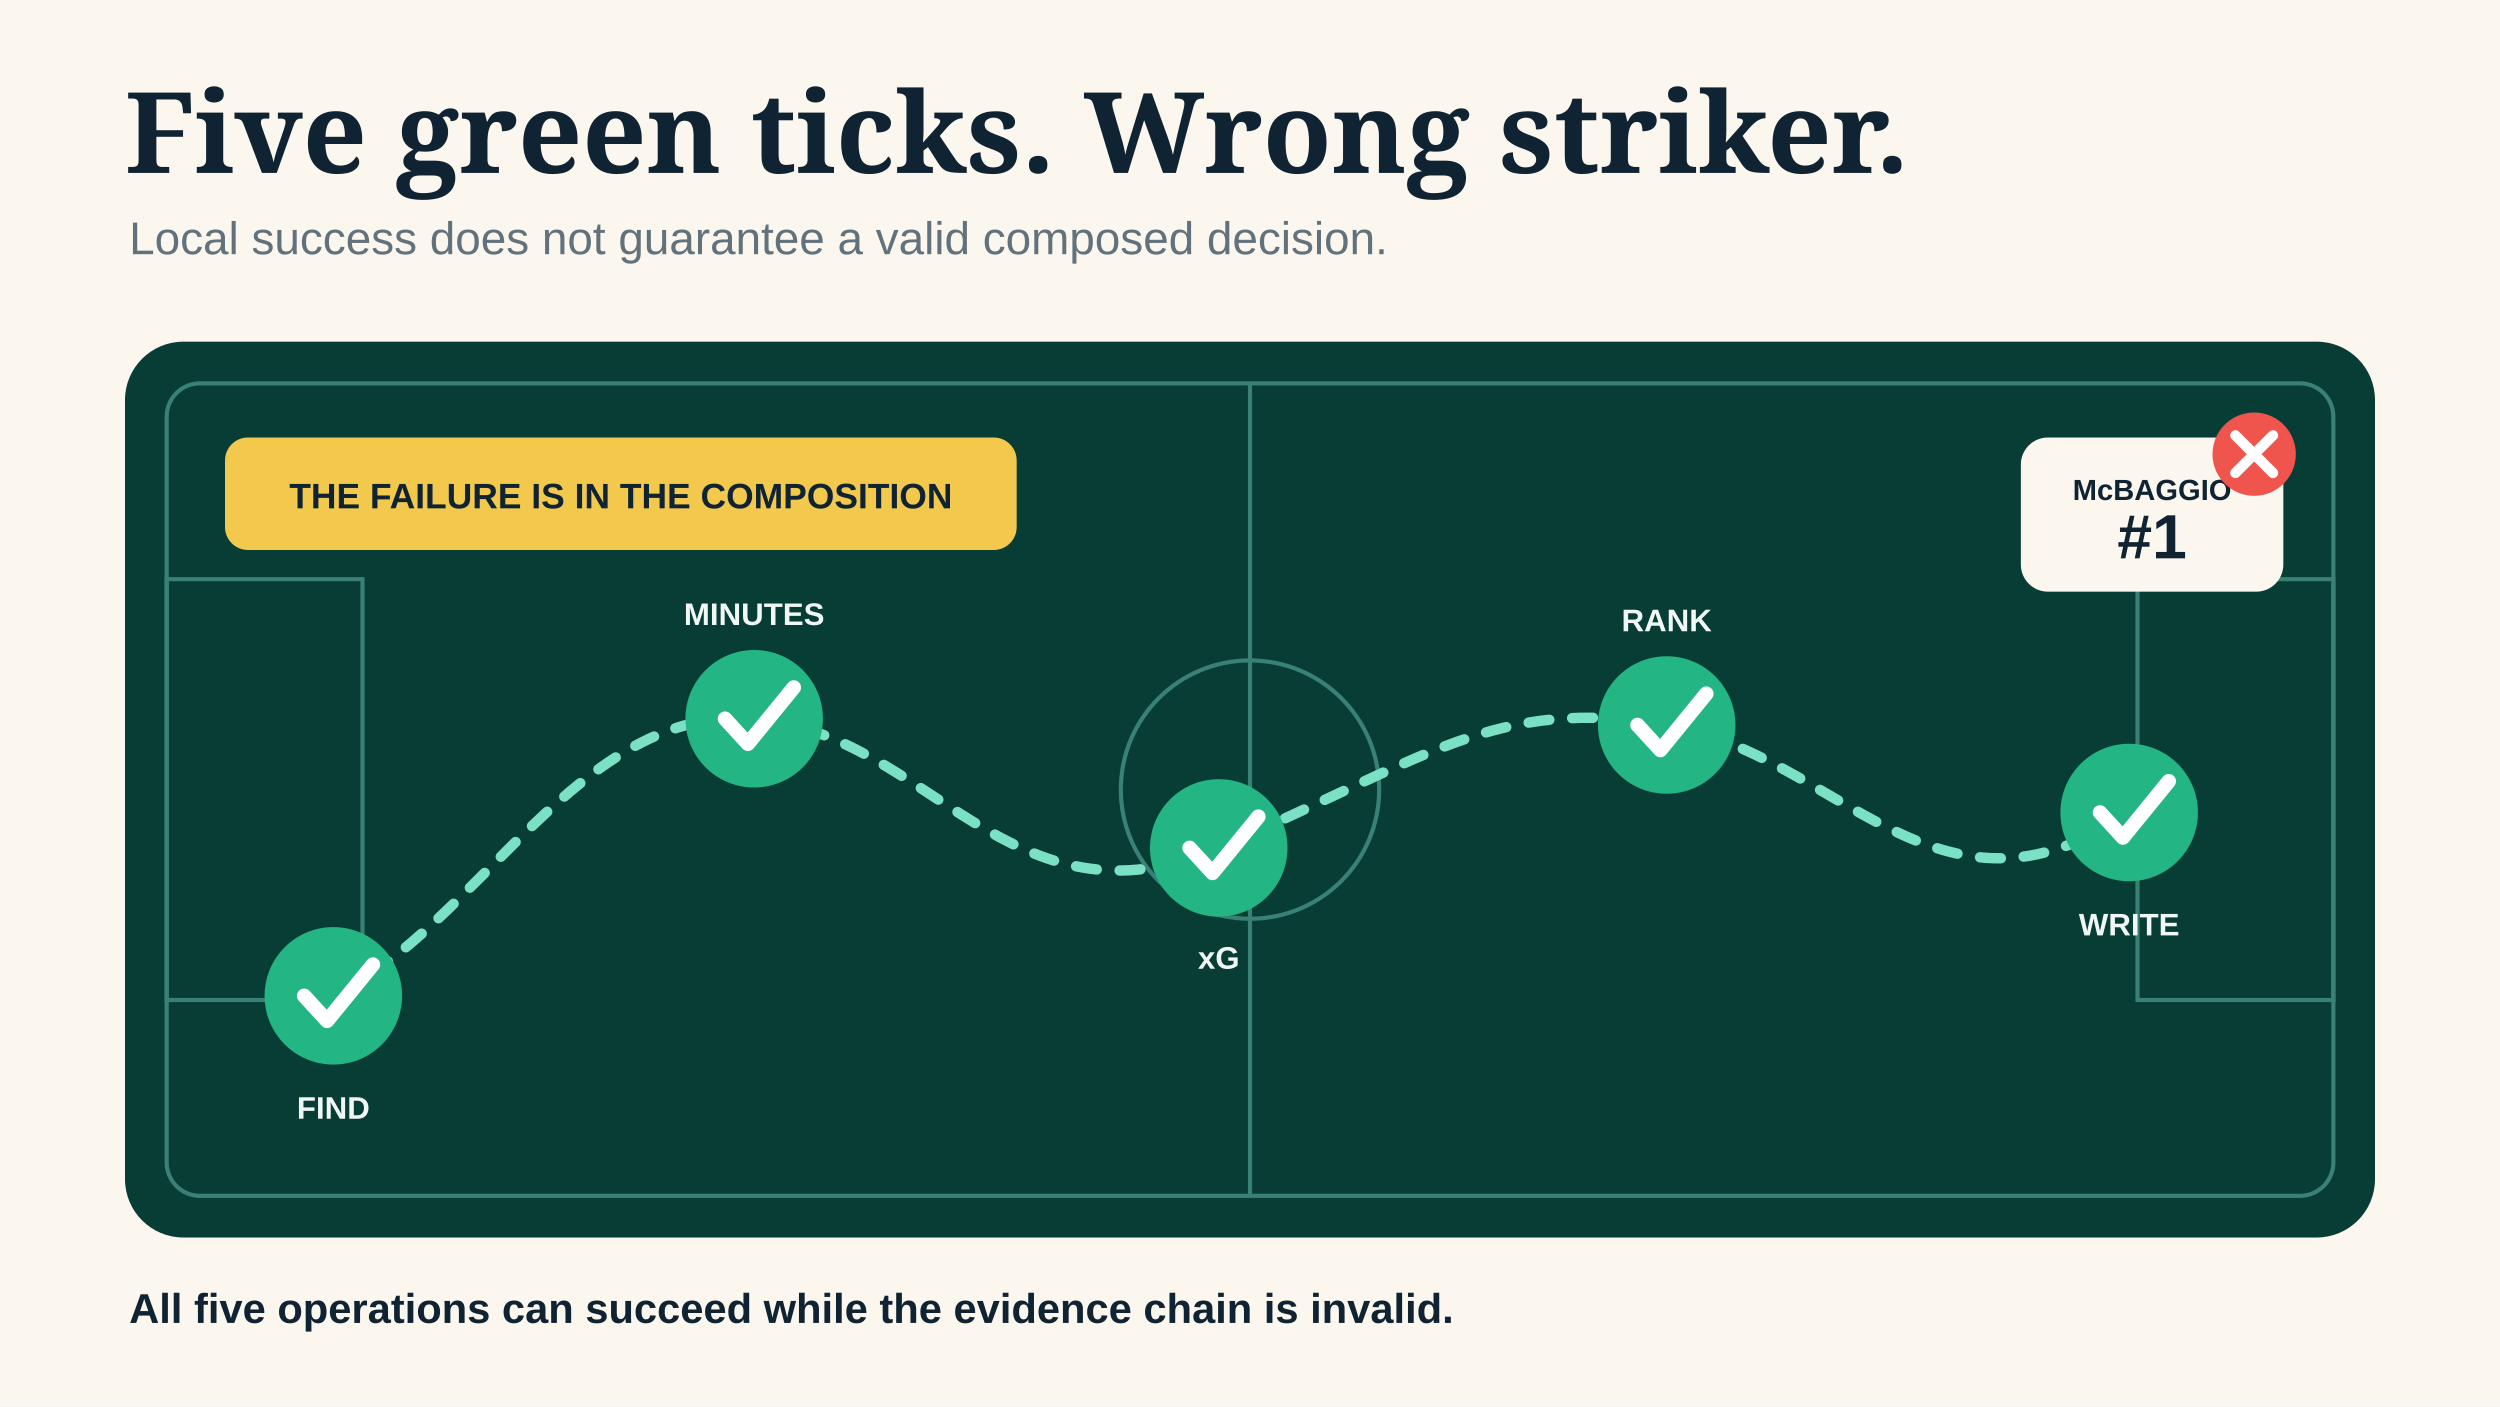
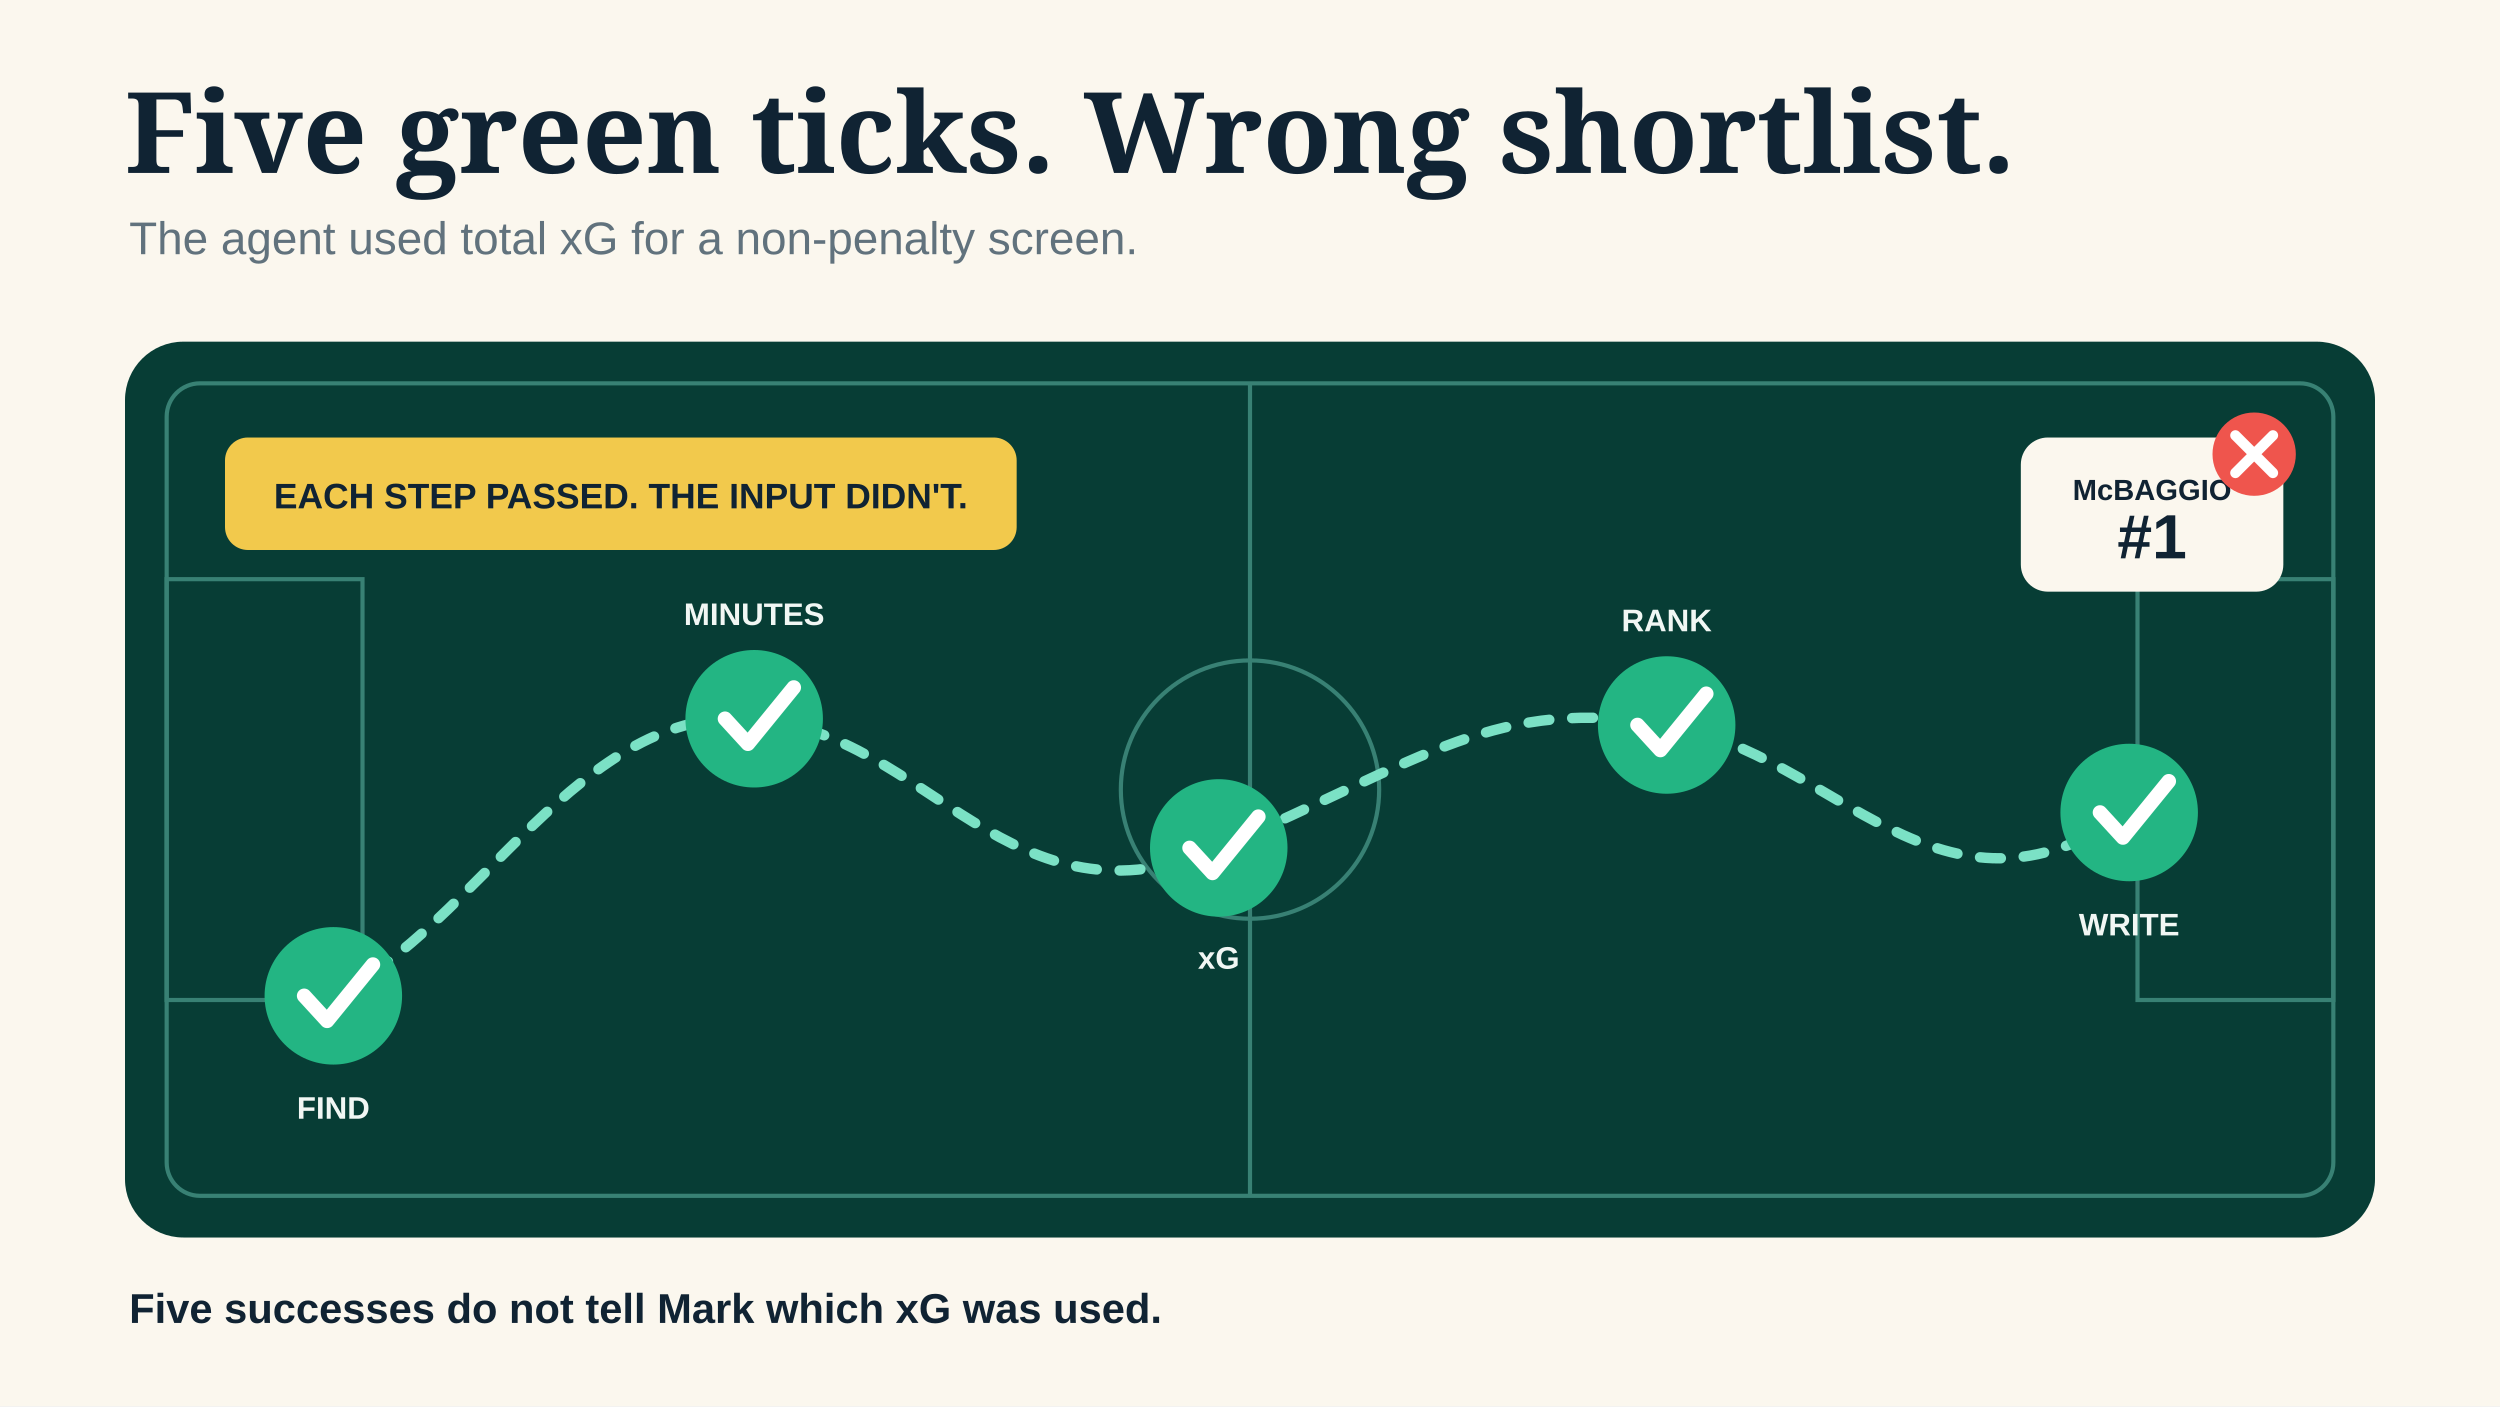
<svg xmlns="http://www.w3.org/2000/svg" width="1200" height="675" viewBox="0 0 1200 675">
  <rect width="1200" height="675" fill="#fbf7ee" />
-   <text x="60" y="83" fill="#102333" font-family="Georgia,serif" font-size="54" font-weight="700">Five green ticks. Wrong striker.</text>
-   <text x="62" y="122" fill="#61727d" font-family="Arial,Helvetica,sans-serif" font-size="22">Local success does not guarantee a valid composed decision.</text>
+   <text x="60" y="83" fill="#102333" font-family="Georgia,serif" font-size="54" font-weight="700">Five green ticks. Wrong shortlist.</text>
+   <text x="62" y="122" fill="#61727d" font-family="Arial,Helvetica,sans-serif" font-size="22">The agent used total xG for a non-penalty screen.</text>
  <rect x="60" y="164" width="1080" height="430" rx="28" fill="#073d35" />
  <rect x="80" y="184" width="1040" height="390" rx="16" fill="none" stroke="#388174" stroke-width="2" />
  <line x1="600" y1="184" x2="600" y2="574" stroke="#388174" stroke-width="2" />
  <circle cx="600" cy="379" r="62" fill="none" stroke="#388174" stroke-width="2" />
  <rect x="80" y="278" width="94" height="202" fill="none" stroke="#388174" stroke-width="2" />
  <rect x="1026" y="278" width="94" height="202" fill="none" stroke="#388174" stroke-width="2" />
  <rect x="108" y="210" width="380" height="54" rx="11" fill="#f2c94c" />
-   <text x="298" y="244" text-anchor="middle" fill="#102333" font-family="Arial,Helvetica,sans-serif" font-size="17" font-weight="900">THE FAILURE IS IN THE COMPOSITION</text>
+   <text x="298" y="244" text-anchor="middle" fill="#102333" font-family="Arial,Helvetica,sans-serif" font-size="17" font-weight="900">EACH STEP PASSED. THE INPUT DIDN'T.</text>
  <path d="M160 478 C230 444 278 338 362 345 S485 450 585 407 S718 334 800 348 S930 453 1022 390" fill="none" stroke="#7be1c5" stroke-width="5" stroke-linecap="round" stroke-dasharray="10 11" />
  <g font-family="Arial,Helvetica,sans-serif" font-weight="900">
    <g transform="translate(160 478)">
      <circle r="33" fill="#23b583" />
      <path d="M-14 0 l11 12 22-27" fill="none" stroke="white" stroke-width="7" stroke-linecap="round" stroke-linejoin="round" />
      <text x="0" y="59" text-anchor="middle" fill="#f1f7f4" font-size="15">FIND</text>
    </g>
    <g transform="translate(362 345)">
      <circle r="33" fill="#23b583" />
      <path d="M-14 0 l11 12 22-27" fill="none" stroke="white" stroke-width="7" stroke-linecap="round" stroke-linejoin="round" />
      <text x="0" y="-45" text-anchor="middle" fill="#f1f7f4" font-size="15">MINUTES</text>
    </g>
    <g transform="translate(585 407)">
      <circle r="33" fill="#23b583" />
      <path d="M-14 0 l11 12 22-27" fill="none" stroke="white" stroke-width="7" stroke-linecap="round" stroke-linejoin="round" />
      <text x="0" y="58" text-anchor="middle" fill="#f1f7f4" font-size="15">xG</text>
    </g>
    <g transform="translate(800 348)">
      <circle r="33" fill="#23b583" />
      <path d="M-14 0 l11 12 22-27" fill="none" stroke="white" stroke-width="7" stroke-linecap="round" stroke-linejoin="round" />
      <text x="0" y="-45" text-anchor="middle" fill="#f1f7f4" font-size="15">RANK</text>
    </g>
    <g transform="translate(1022 390)">
      <circle r="33" fill="#23b583" />
      <path d="M-14 0 l11 12 22-27" fill="none" stroke="white" stroke-width="7" stroke-linecap="round" stroke-linejoin="round" />
      <text x="0" y="59" text-anchor="middle" fill="#f1f7f4" font-size="15">WRITE</text>
    </g>
  </g>
  <g transform="translate(970 210)">
    <rect width="126" height="74" rx="13" fill="#fbf7ee" />
    <text x="63" y="30" text-anchor="middle" fill="#102333" font-family="Arial,Helvetica,sans-serif" font-size="14" font-weight="900">McBAGGIO</text>
    <text x="63" y="58" text-anchor="middle" fill="#102333" font-family="Arial,Helvetica,sans-serif" font-size="30" font-weight="900">#1</text>
    <circle cx="112" cy="8" r="20" fill="#ef554d" />
    <path d="M103 -1 L121 17 M121 -1 L103 17" stroke="white" stroke-width="5" stroke-linecap="round" />
  </g>
-   <text x="62" y="635" fill="#102333" font-family="Arial,Helvetica,sans-serif" font-size="20" font-weight="900">All five operations can succeed while the evidence chain is invalid.</text>
+   <text x="62" y="635" fill="#102333" font-family="Arial,Helvetica,sans-serif" font-size="20" font-weight="900">Five successes do not tell Mark which xG was used.</text>
</svg>
